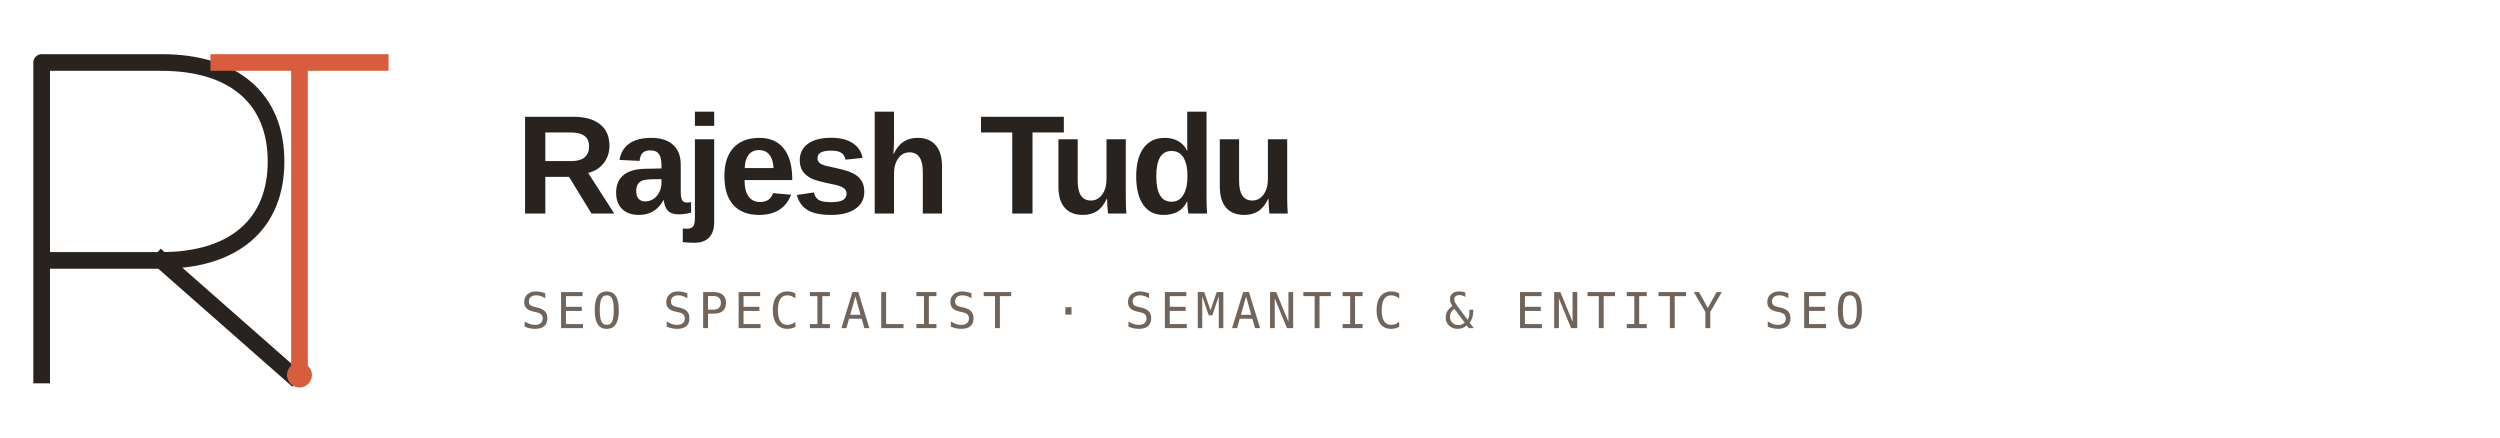
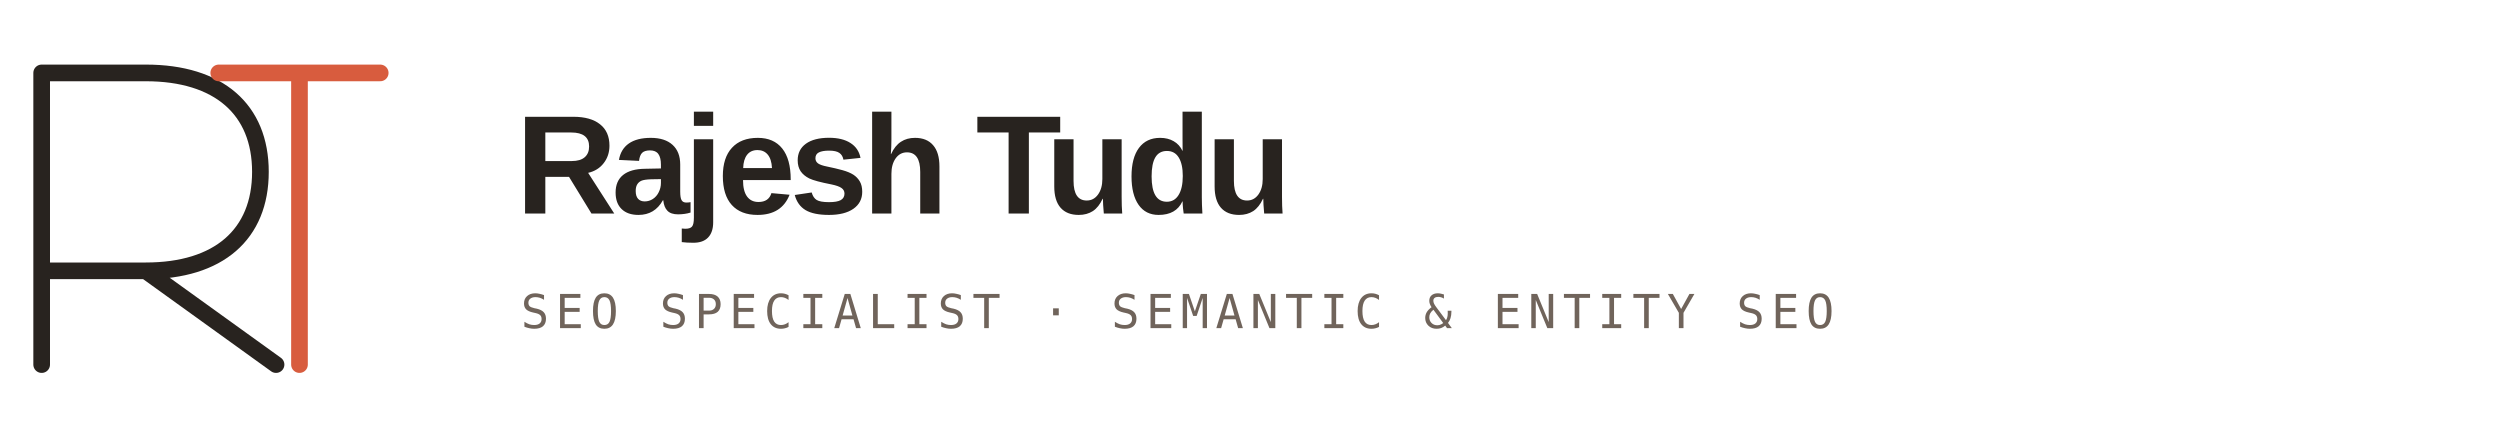
<svg xmlns="http://www.w3.org/2000/svg" viewBox="0 0 480 84" role="img" aria-labelledby="title description">
-   <g fill="none" stroke-linecap="square" stroke-linejoin="round" stroke-width="3.2">
-     <path d="M8 72V12h23c14 0 22 7 22 19s-8 19-22 19H8m23 0 25 22" stroke="#28231f" />
-     <path d="M42 12h31M57.5 12v60" stroke="#d85c3e" />
+   <g fill="none" stroke-linecap="round" stroke-linejoin="round" stroke-width="3.2">
+     <path d="M8 70V14h20c14 0 22 7 22 19s-8 19-22 19H8m20 0 25 18" stroke="#28231f" />
+     <path d="M42 14h31M57.5 14v56" stroke="#d85c3e" />
  </g>
-   <circle cx="57.5" cy="72" r="2.4" fill="#d85c3e" />
-   <text x="99" y="41" fill="#28231f" font-family="DM Sans, Arial, sans-serif" font-size="27" font-weight="650" letter-spacing="-1">Rajesh Tudu</text>
-   <text x="100" y="63" fill="#70645b" font-family="DM Mono, monospace" font-size="9.5" font-weight="500" letter-spacing="1.1">SEO SPECIALIST · SEMANTIC &amp; ENTITY SEO</text>
+   <text x="99" y="41" fill="#28231f" font-family="DM Sans, Arial, sans-serif" font-size="27" font-weight="700" letter-spacing="-1.1">Rajesh Tudu</text>
+   <text x="100" y="63" fill="#70645b" font-family="DM Mono, monospace" font-size="9" font-weight="500" letter-spacing="1.25">SEO SPECIALIST · SEMANTIC &amp; ENTITY SEO</text>
</svg>
